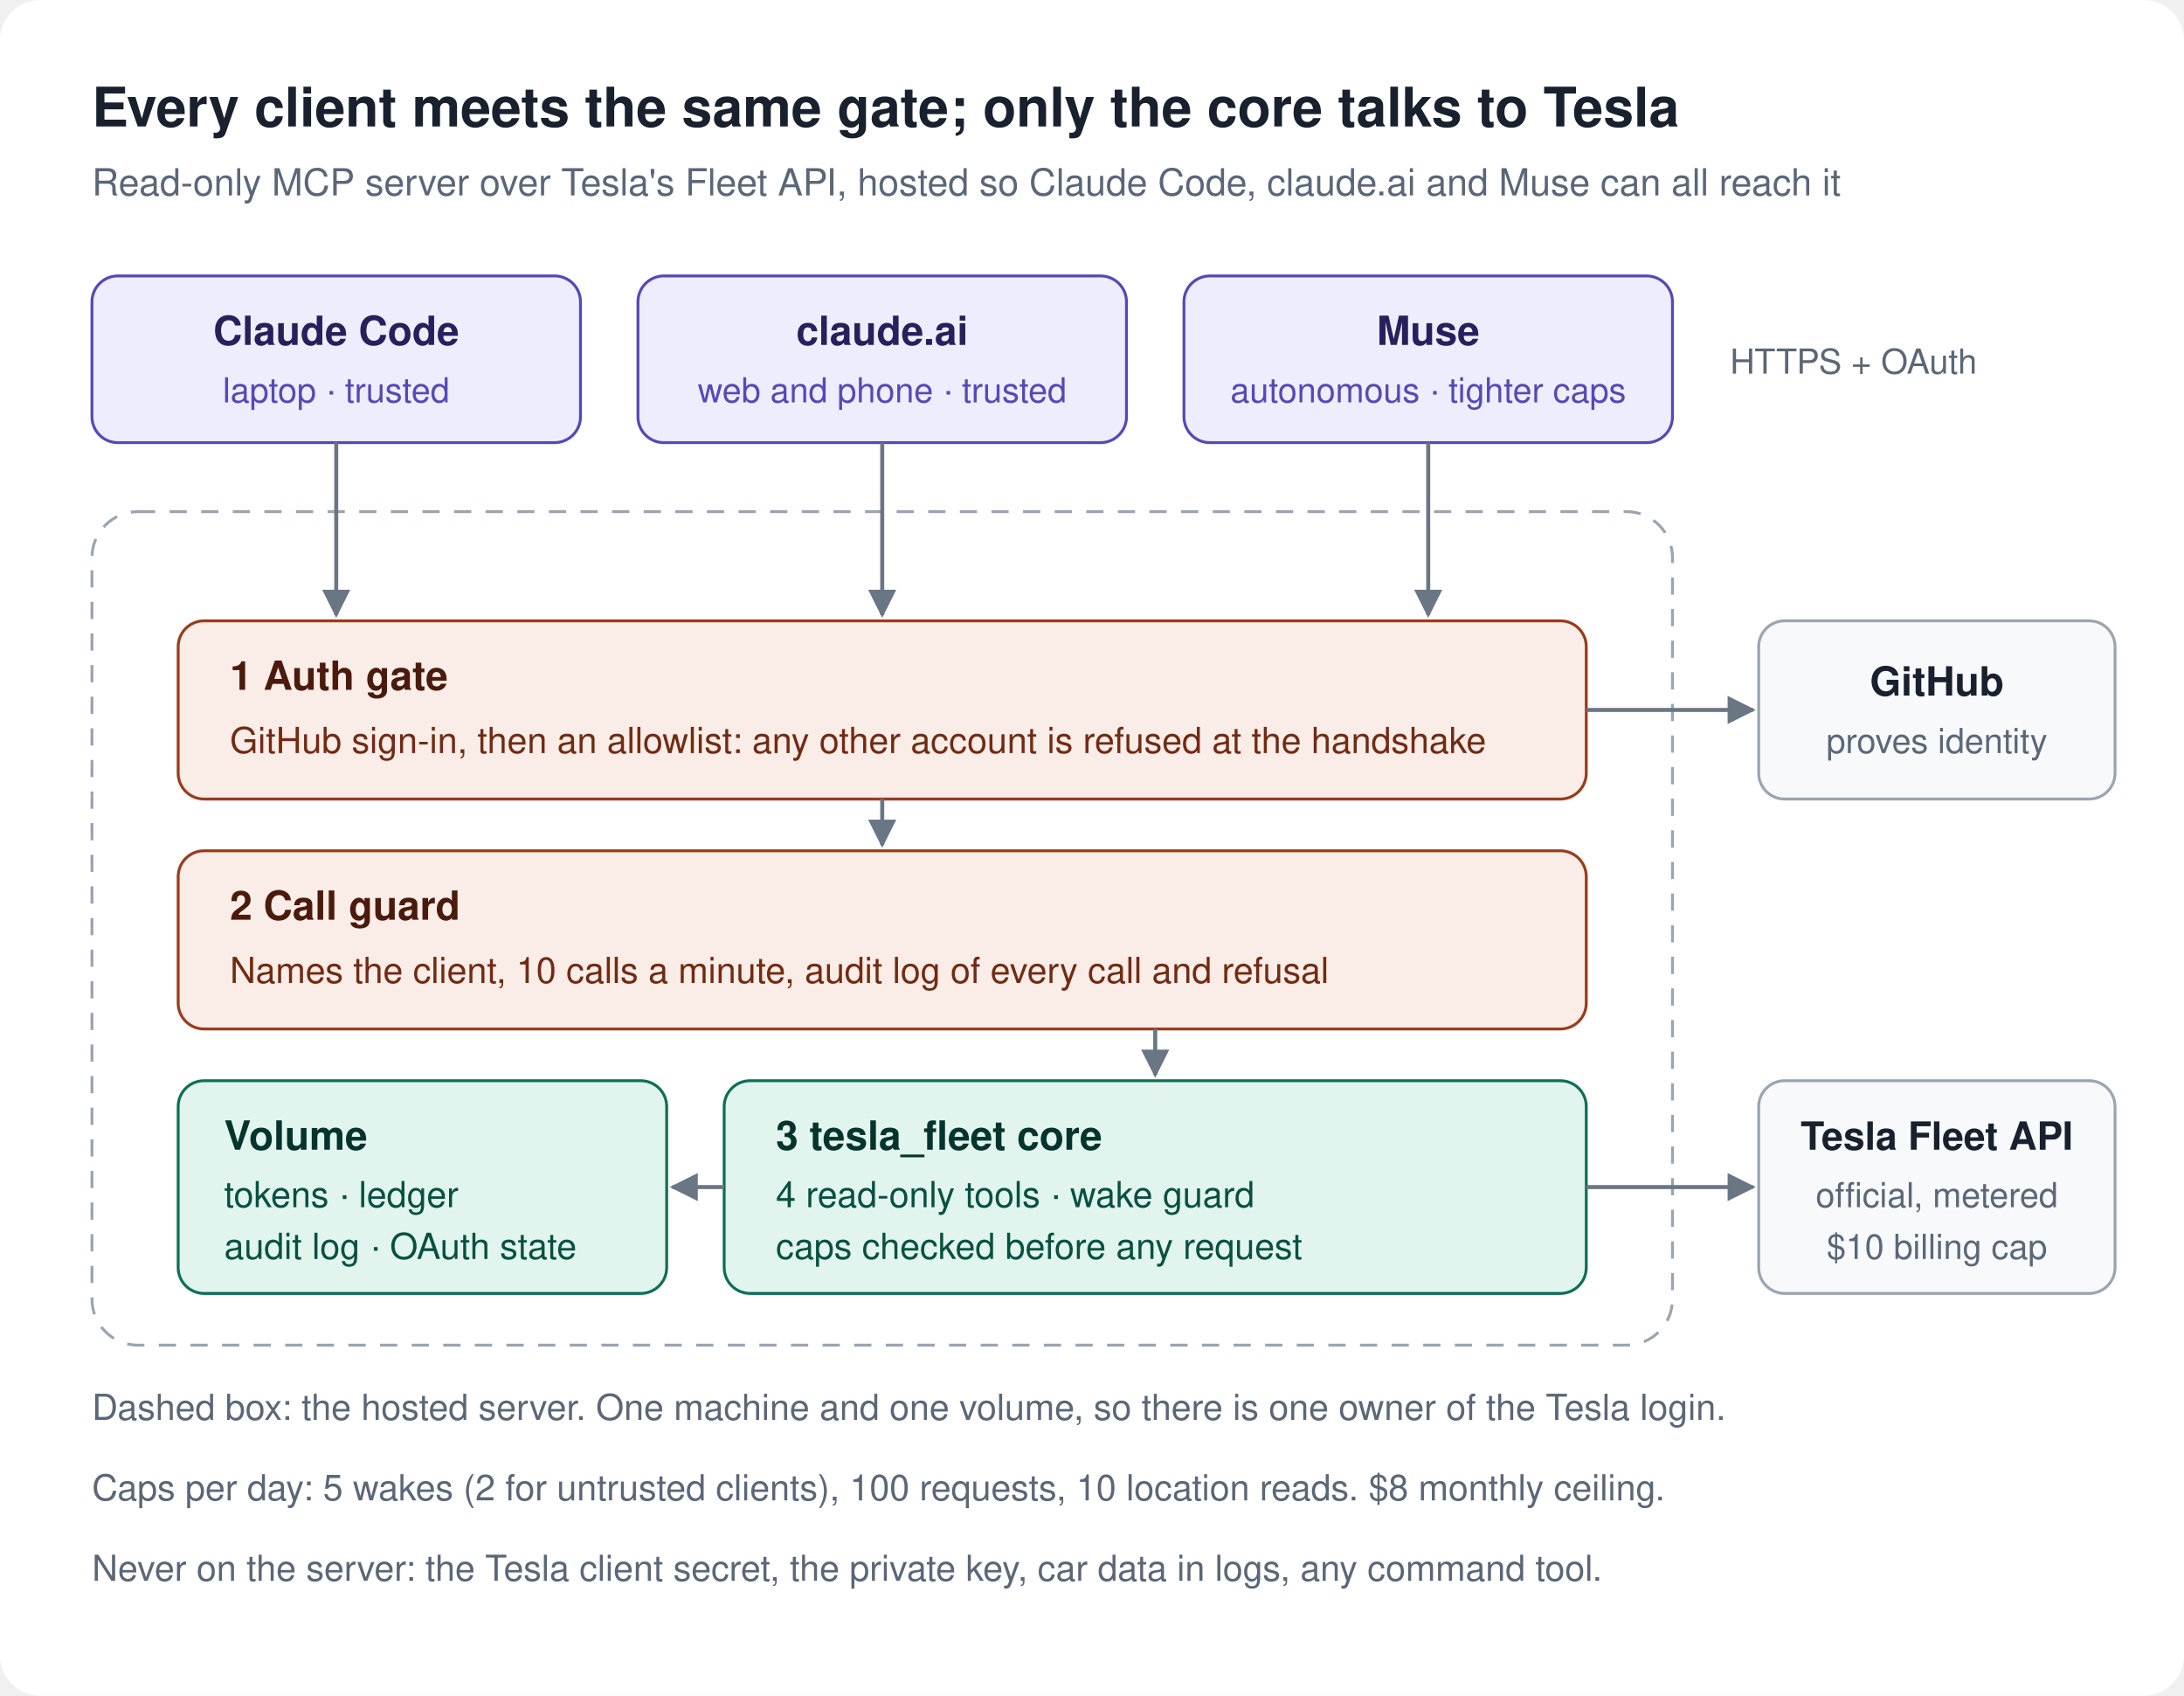
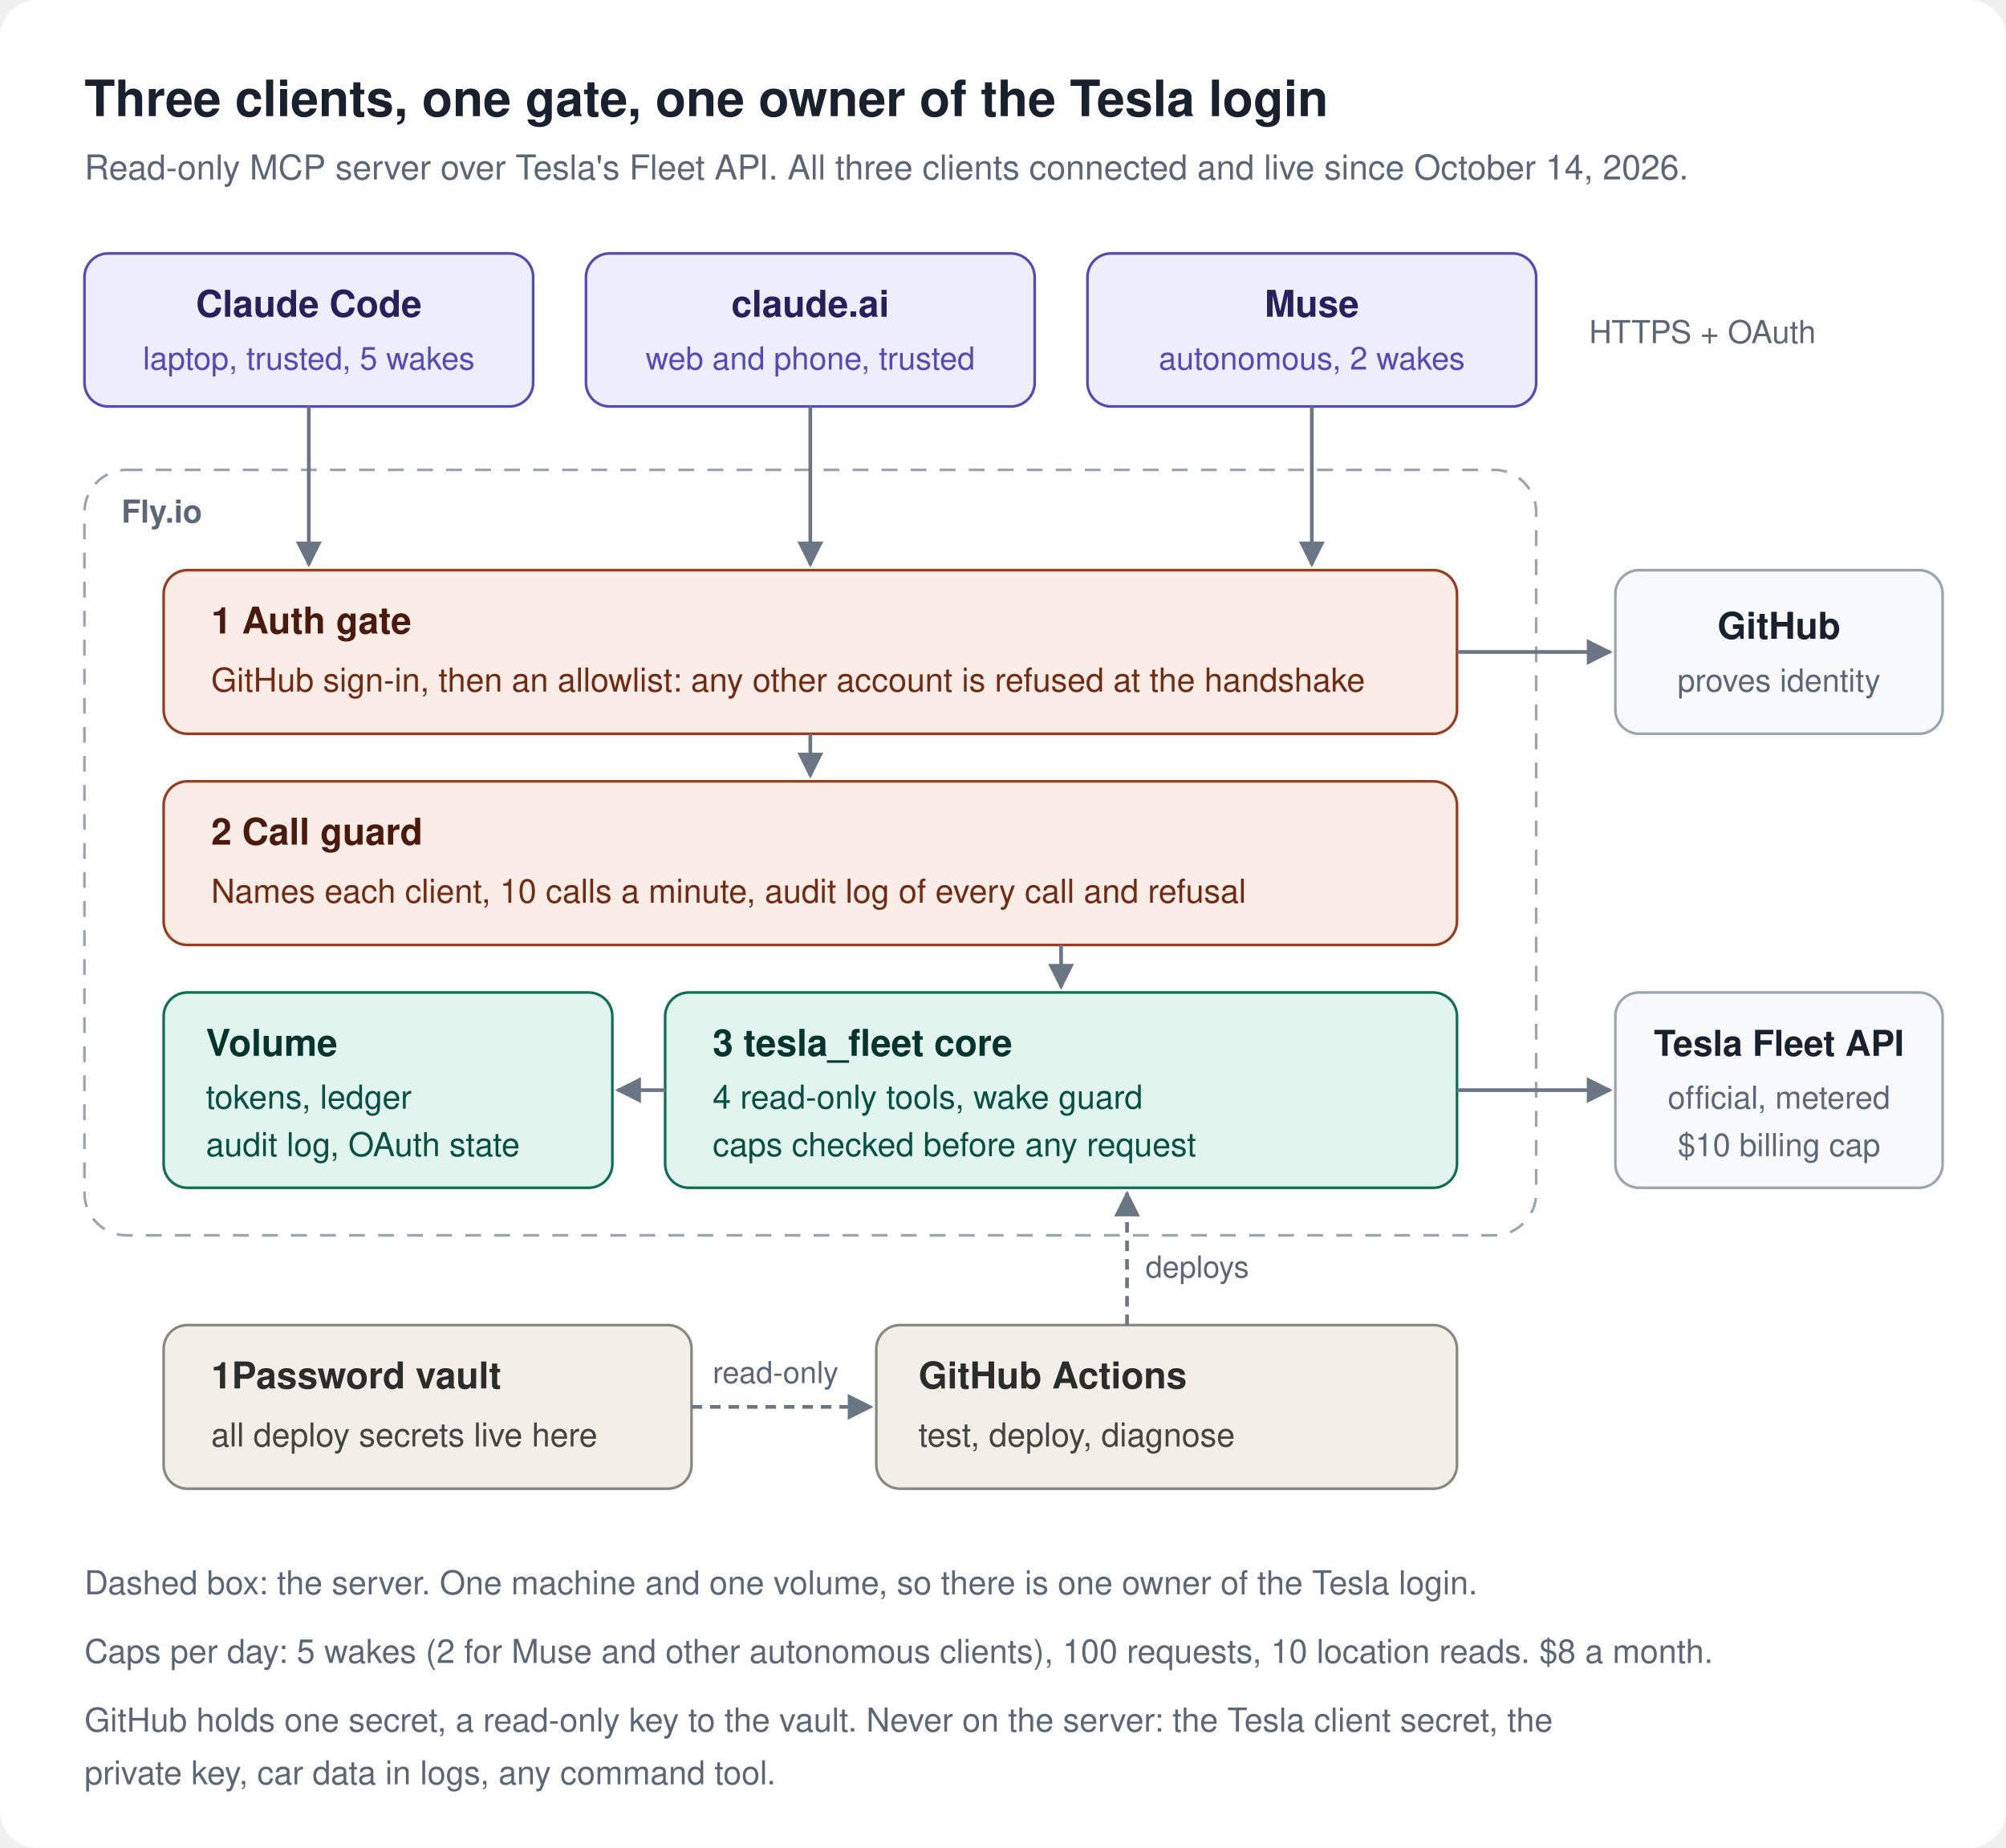
- <svg xmlns="http://www.w3.org/2000/svg" viewBox="0 0 760 590" width="760" height="590" font-family="-apple-system, Segoe UI, Helvetica, Arial, sans-serif" role="img" aria-label="tesla-fleet-mcp hosted architecture">
+ <svg xmlns="http://www.w3.org/2000/svg" viewBox="0 0 760 700" width="760" height="700" font-family="-apple-system, Segoe UI, Helvetica, Arial, sans-serif" role="img" aria-label="tesla-fleet-mcp architecture: three clients, one gate, one owner of the Tesla login">
  <defs>
    <marker id="a" viewBox="0 0 10 10" refX="9" refY="5" markerWidth="7" markerHeight="7" orient="auto-start-reverse">
      <path d="M0 0L10 5L0 10z" fill="#6B7684" />
    </marker>
  </defs>
-   <rect x="0" y="0" width="760" height="590" rx="14" fill="#FFFFFF" />
-   <text x="32" y="44" font-size="19" font-weight="600" fill="#18212D">Every client meets the same gate; only the core talks to Tesla</text>
-   <text x="32" y="68" font-size="13" fill="#5B6777">Read-only MCP server over Tesla's Fleet API, hosted so Claude Code, claude.ai and Muse can all reach it</text>
+   <rect x="0" y="0" width="760" height="700" rx="14" fill="#FFFFFF" />
+   <text x="32" y="44" font-size="19" font-weight="600" fill="#18212D">Three clients, one gate, one owner of the Tesla login</text>
+   <text x="32" y="68" font-size="13" fill="#5B6777">Read-only MCP server over Tesla's Fleet API. All three clients connected and live since October 14, 2026.</text>
  <g font-size="14" text-anchor="middle">
    <rect x="32" y="96" width="170" height="58" rx="9" fill="#EEEDFE" stroke="#534AB7" />
    <text x="117" y="120" font-weight="600" fill="#26215C">Claude Code</text>
-     <text x="117" y="140" font-size="12" fill="#534AB7">laptop · trusted</text>
+     <text x="117" y="140" font-size="12" fill="#534AB7">laptop, trusted, 5 wakes</text>
    <rect x="222" y="96" width="170" height="58" rx="9" fill="#EEEDFE" stroke="#534AB7" />
    <text x="307" y="120" font-weight="600" fill="#26215C">claude.ai</text>
-     <text x="307" y="140" font-size="12" fill="#534AB7">web and phone · trusted</text>
+     <text x="307" y="140" font-size="12" fill="#534AB7">web and phone, trusted</text>
    <rect x="412" y="96" width="170" height="58" rx="9" fill="#EEEDFE" stroke="#534AB7" />
    <text x="497" y="120" font-weight="600" fill="#26215C">Muse</text>
-     <text x="497" y="140" font-size="12" fill="#534AB7">autonomous · tighter caps</text>
+     <text x="497" y="140" font-size="12" fill="#534AB7">autonomous, 2 wakes</text>
  </g>
  <text x="602" y="130" font-size="12" fill="#5B6777">HTTPS + OAuth</text>
  <rect x="32" y="178" width="550" height="290" rx="16" fill="none" stroke="#9AA5B1" stroke-dasharray="6 5" />
+   <text x="46" y="198" font-size="12" font-weight="600" fill="#5B6777">Fly.io</text>
  <g font-size="14">
    <rect x="62" y="216" width="490" height="62" rx="9" fill="#FAECE7" stroke="#993C1D" />
    <text x="80" y="240" font-weight="600" fill="#4A1B0C">1  Auth gate</text>
    <text x="80" y="262" font-size="12.5" fill="#712B13">GitHub sign-in, then an allowlist: any other account is refused at the handshake</text>
    <rect x="62" y="296" width="490" height="62" rx="9" fill="#FAECE7" stroke="#993C1D" />
    <text x="80" y="320" font-weight="600" fill="#4A1B0C">2  Call guard</text>
-     <text x="80" y="342" font-size="12.5" fill="#712B13">Names the client, 10 calls a minute, audit log of every call and refusal</text>
+     <text x="80" y="342" font-size="12.5" fill="#712B13">Names each client, 10 calls a minute, audit log of every call and refusal</text>
    <rect x="62" y="376" width="170" height="74" rx="9" fill="#E1F5EE" stroke="#0F6E56" />
    <text x="78" y="400" font-weight="600" fill="#04342C">Volume</text>
-     <text x="78" y="420" font-size="12.5" fill="#085041">tokens · ledger</text>
-     <text x="78" y="438" font-size="12.5" fill="#085041">audit log · OAuth state</text>
+     <text x="78" y="420" font-size="12.5" fill="#085041">tokens, ledger</text>
+     <text x="78" y="438" font-size="12.5" fill="#085041">audit log, OAuth state</text>
    <rect x="252" y="376" width="300" height="74" rx="9" fill="#E1F5EE" stroke="#0F6E56" />
    <text x="270" y="400" font-weight="600" fill="#04342C">3  tesla_fleet core</text>
-     <text x="270" y="420" font-size="12.5" fill="#085041">4 read-only tools · wake guard</text>
+     <text x="270" y="420" font-size="12.5" fill="#085041">4 read-only tools, wake guard</text>
    <text x="270" y="438" font-size="12.5" fill="#085041">caps checked before any request</text>
    <rect x="612" y="216" width="124" height="62" rx="9" fill="#F7F9FB" stroke="#9AA5B1" />
    <text x="674" y="242" text-anchor="middle" font-weight="600" fill="#18212D">GitHub</text>
    <text x="674" y="262" text-anchor="middle" font-size="12" fill="#5B6777">proves identity</text>
    <rect x="612" y="376" width="124" height="74" rx="9" fill="#F7F9FB" stroke="#9AA5B1" />
    <text x="674" y="400" text-anchor="middle" font-size="13.5" font-weight="600" fill="#18212D">Tesla Fleet API</text>
    <text x="674" y="420" text-anchor="middle" font-size="12" fill="#5B6777">official, metered</text>
    <text x="674" y="438" text-anchor="middle" font-size="12" fill="#5B6777">$10 billing cap</text>
+     <rect x="62" y="502" width="200" height="62" rx="9" fill="#F1EFE8" stroke="#888780" />
+     <text x="80" y="526" font-weight="600" fill="#2C2C2A">1Password vault</text>
+     <text x="80" y="548" font-size="12.5" fill="#444441">all deploy secrets live here</text>
+     <rect x="332" y="502" width="220" height="62" rx="9" fill="#F1EFE8" stroke="#888780" />
+     <text x="348" y="526" font-weight="600" fill="#2C2C2A">GitHub Actions</text>
+     <text x="348" y="548" font-size="12.5" fill="#444441">test, deploy, diagnose</text>
  </g>
  <g stroke="#6B7684" stroke-width="1.4" fill="none">
    <path d="M117 154V214" marker-end="url(#a)" />
    <path d="M307 154V214" marker-end="url(#a)" />
    <path d="M497 154V214" marker-end="url(#a)" />
    <path d="M307 278V294" marker-end="url(#a)" />
    <path d="M402 358V374" marker-end="url(#a)" />
    <path d="M252 413H234" marker-end="url(#a)" />
    <path d="M552 247H610" marker-end="url(#a)" />
    <path d="M552 413H610" marker-end="url(#a)" />
+     <path d="M262 533H330" marker-end="url(#a)" stroke-dasharray="4 3" />
+     <path d="M427 502V452" marker-end="url(#a)" stroke-dasharray="4 3" />
  </g>
+   <text x="270" y="524" font-size="11.5" fill="#5B6777">read-only</text>
+   <text x="434" y="484" font-size="11.5" fill="#5B6777">deploys</text>
  <g font-size="12.5" fill="#5B6777">
-     <text x="32" y="494">Dashed box: the hosted server. One machine and one volume, so there is one owner of the Tesla login.</text>
-     <text x="32" y="522">Caps per day: 5 wakes (2 for untrusted clients), 100 requests, 10 location reads. $8 monthly ceiling.</text>
-     <text x="32" y="550">Never on the server: the Tesla client secret, the private key, car data in logs, any command tool.</text>
+     <text x="32" y="604">Dashed box: the server. One machine and one volume, so there is one owner of the Tesla login.</text>
+     <text x="32" y="630">Caps per day: 5 wakes (2 for Muse and other autonomous clients), 100 requests, 10 location reads. $8 a month.</text>
+     <text x="32" y="656">GitHub holds one secret, a read-only key to the vault. Never on the server: the Tesla client secret, the</text>
+     <text x="32" y="676">private key, car data in logs, any command tool.</text>
  </g>
</svg>
